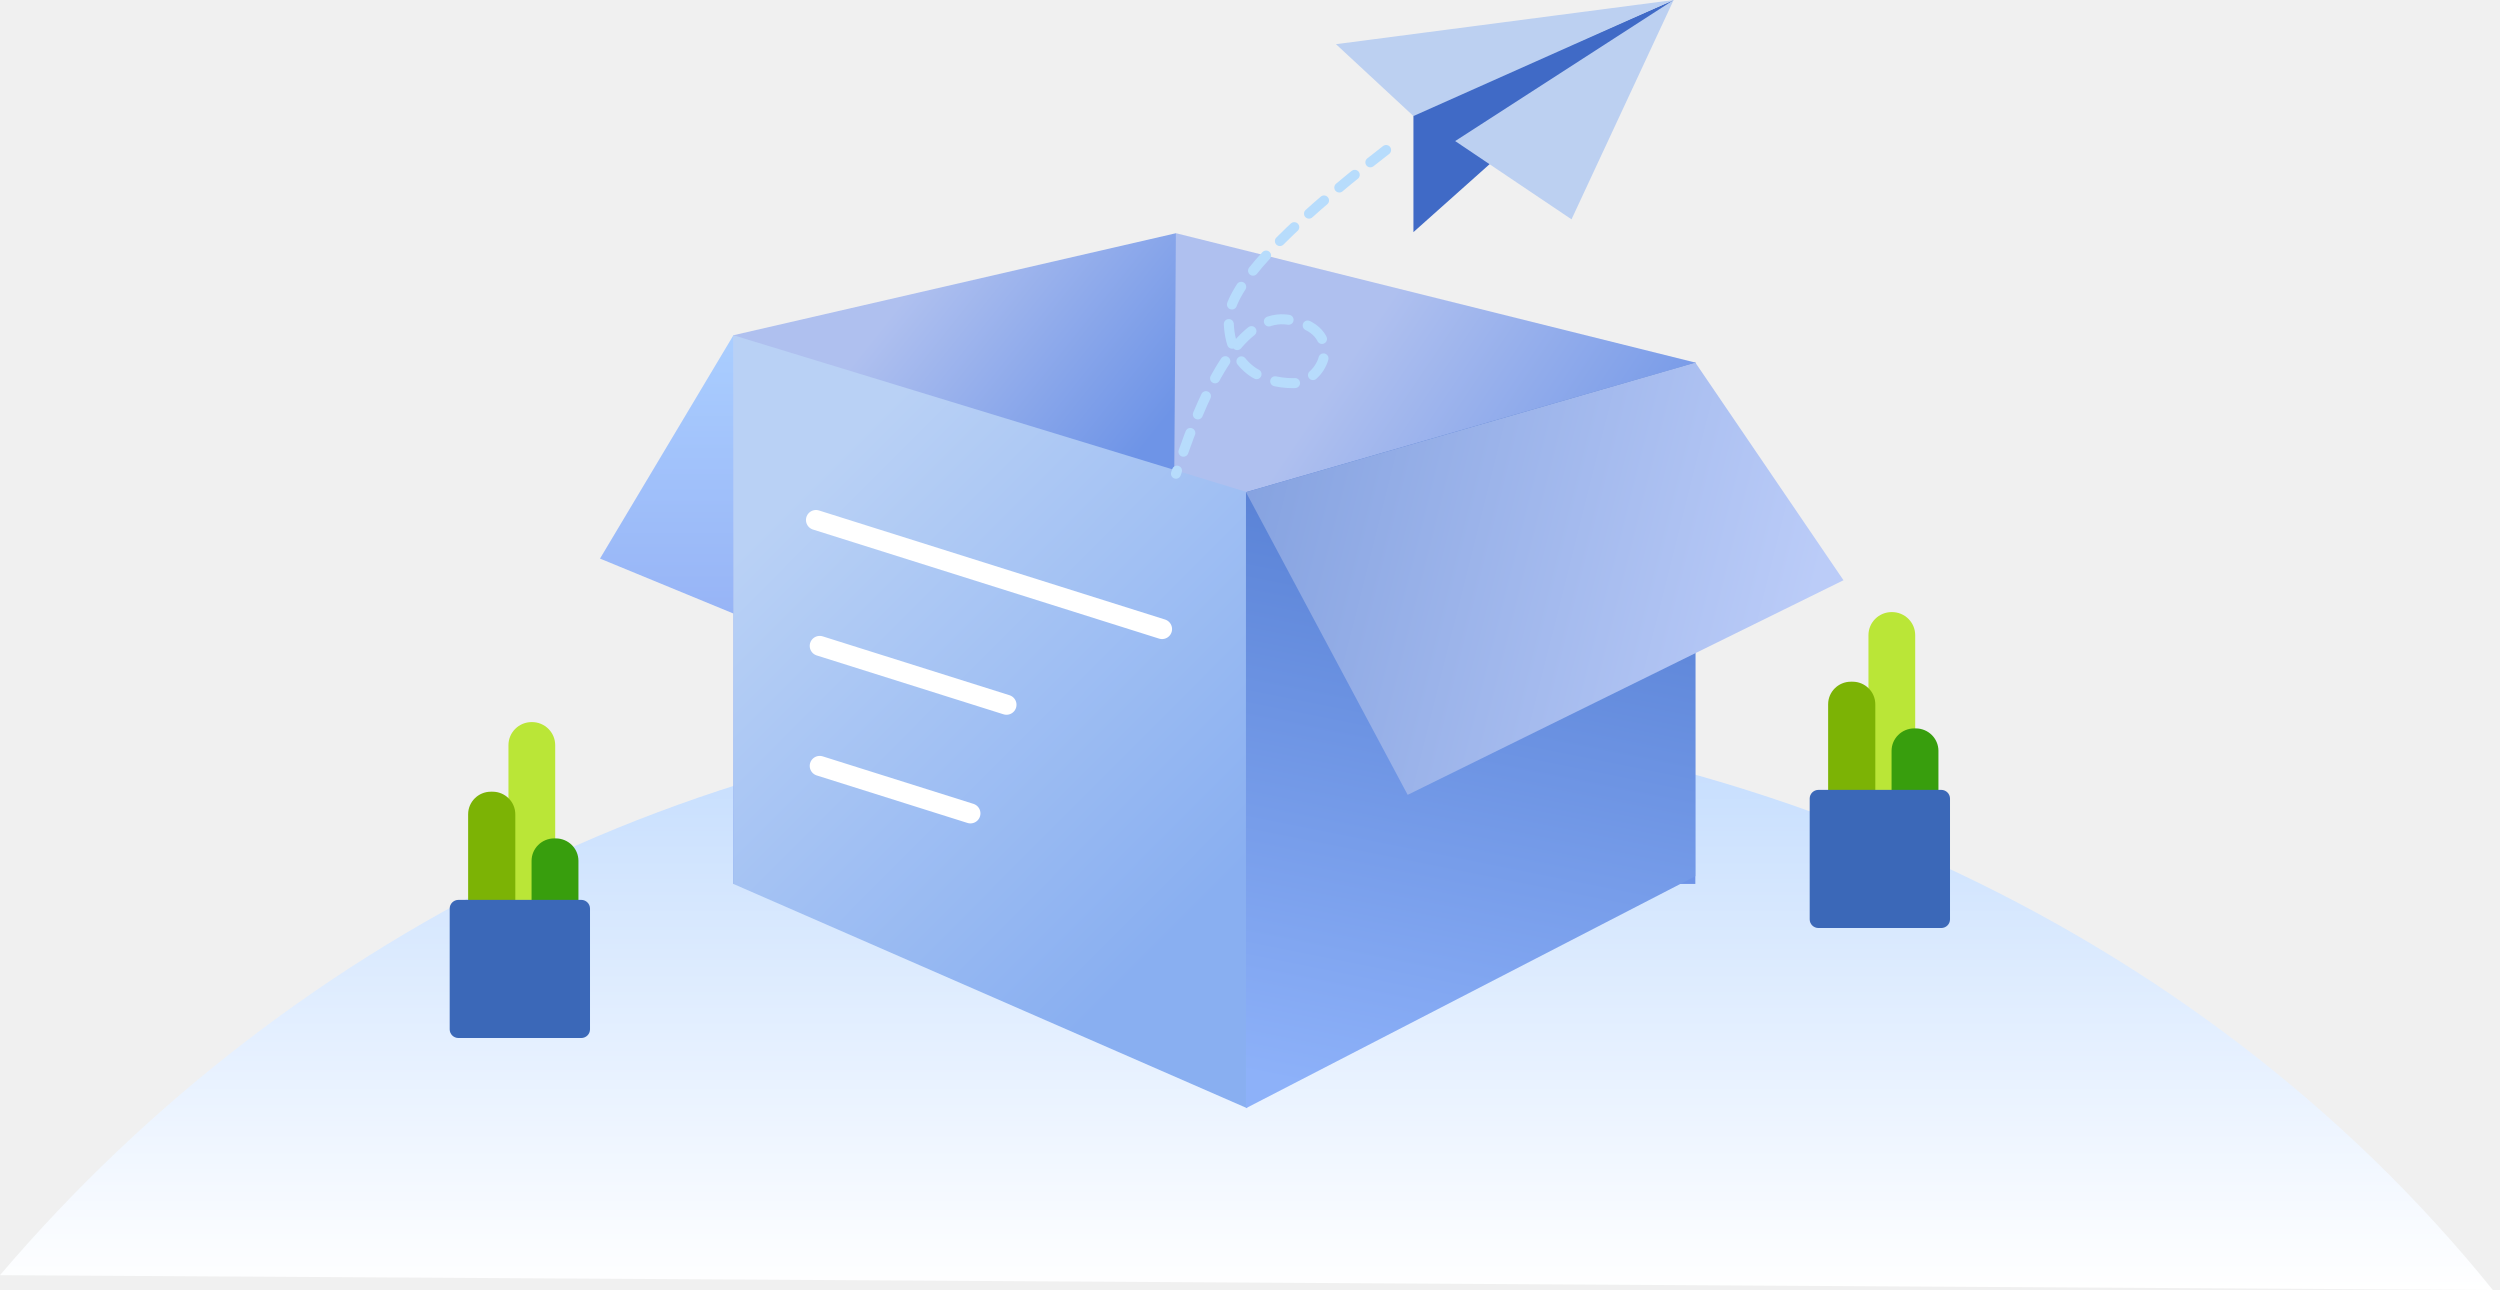
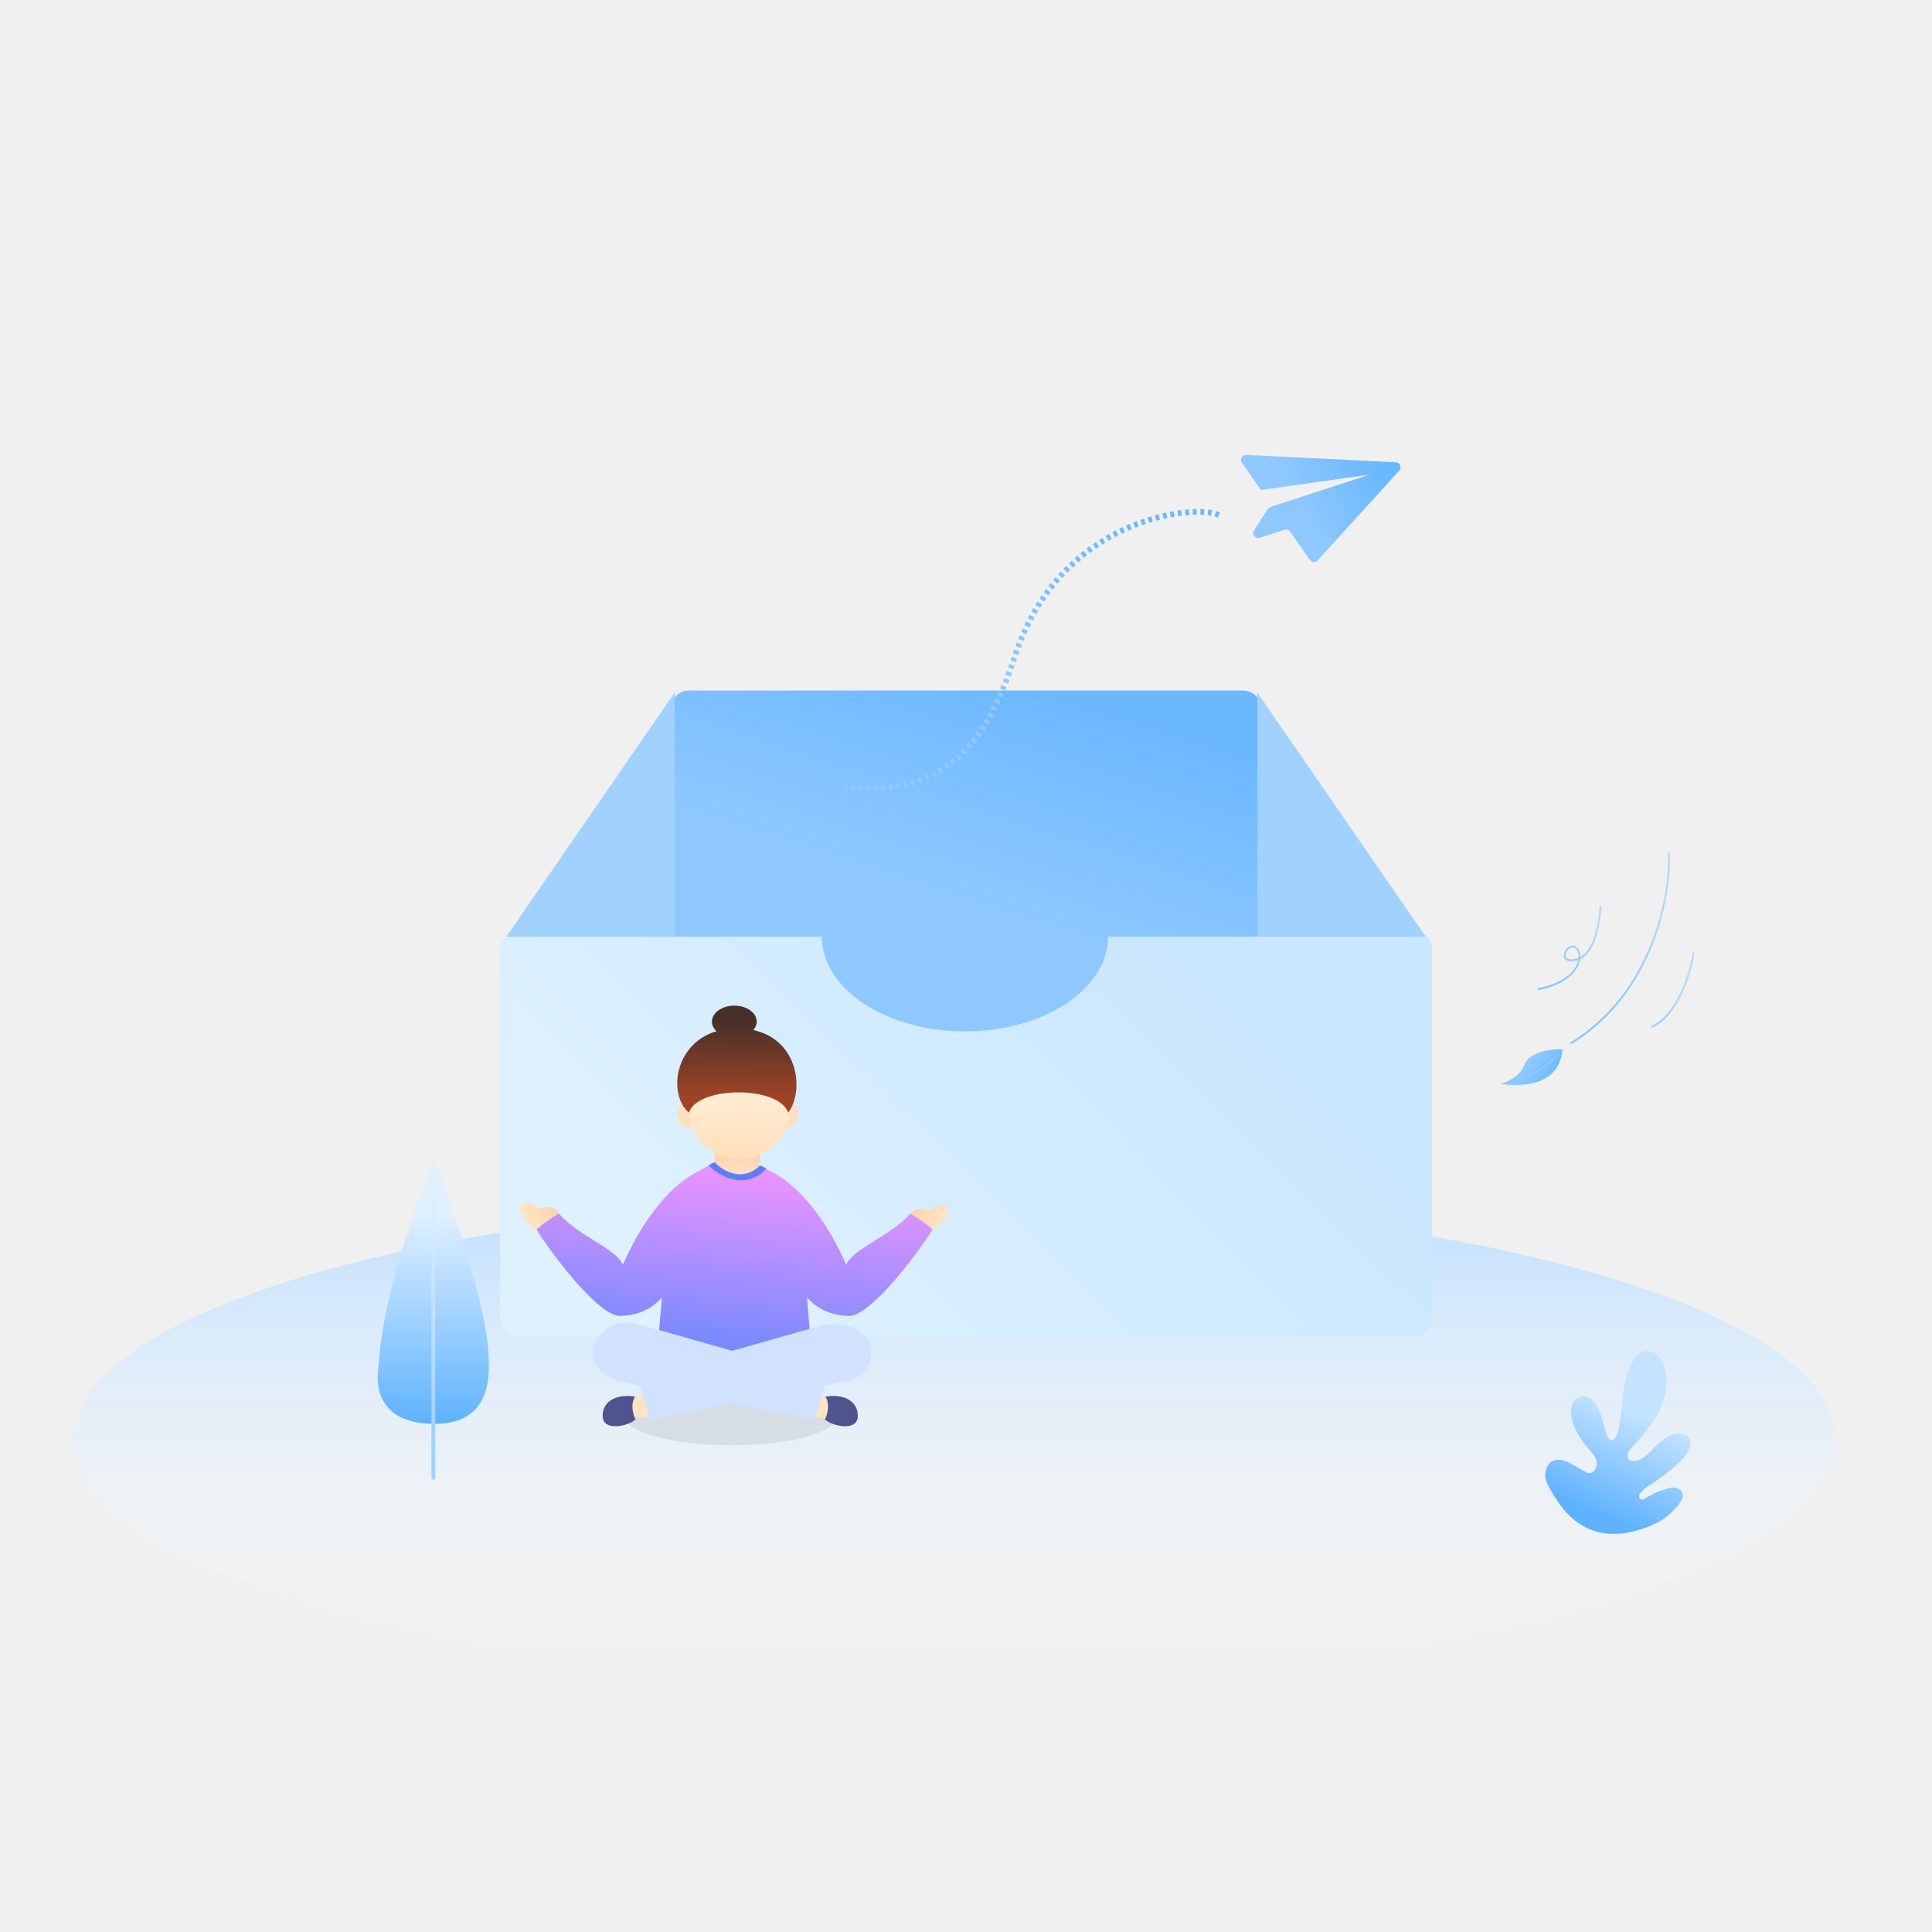
- <svg xmlns="http://www.w3.org/2000/svg" width="250px" height="129px" viewBox="0 0 250 129" version="1.1">
+ <svg xmlns="http://www.w3.org/2000/svg" fill="none" viewBox="0 0 1024 1024" height="1024" width="1024">
+   <g clip-path="url(#clip0_1517_111459)">
+     <ellipse fill="url(#paint0_linear_1517_111459)" ry="127.5" rx="467" cy="762.5" cx="506" />
+     <path fill="url(#paint1_linear_1517_111459)" d="M230.457 615.502C230.457 615.502 230.233 614.922 229.928 615.542C227.184 621.122 202.334 681.566 200.362 728.218C200.362 728.218 196.215 755.02 230.965 754.665C259.973 754.37 259.2 729.662 259.099 721.337C258.702 687.573 230.457 615.502 230.457 615.502Z" />
+     <path fill="url(#paint2_linear_1517_111459)" d="M229.664 784.343C229.105 784.343 228.647 783.886 228.647 783.327V631.754C228.647 631.195 229.105 630.737 229.664 630.737C230.223 630.737 230.68 631.195 230.68 631.754V783.327C230.68 783.896 230.223 784.343 229.664 784.343Z" />
+     <path fill="url(#paint3_linear_1517_111459)" d="M869.35 810.661C876.541 808.4 883.517 805.446 889.874 797.176C891.178 795.482 892.404 793.311 891.689 791.283C891.151 789.757 889.594 788.778 888.013 788.529C887.424 788.442 886.827 788.426 886.234 788.48H886.228C885.316 788.574 884.415 788.754 883.536 789.015L883.285 789.089C879.09 790.299 875.093 792.13 871.425 794.524C871.093 794.738 870.698 794.833 870.306 794.792C869.914 794.75 869.548 794.576 869.266 794.296C868.984 794.017 868.804 793.649 868.754 793.252C868.704 792.855 868.789 792.453 868.993 792.111C869.367 791.491 869.803 790.911 870.292 790.38C871.015 789.613 871.807 788.916 872.657 788.299C873.788 787.462 874.994 786.715 876.174 785.951C880.562 783.116 884.719 779.929 888.605 776.42C891.378 773.913 894.091 771.131 895.409 767.607C896.015 765.986 896.291 764.117 895.568 762.547C894.376 759.968 890.999 759.245 888.237 759.78C883.398 760.721 879.532 764.32 876.104 767.908C873.261 770.889 870.075 774.189 865.99 774.372C865.294 774.439 864.594 774.296 863.977 773.963C862.812 773.247 862.512 771.588 862.927 770.271C863.343 768.953 864.304 767.901 865.231 766.89C870.623 761.021 875.928 754.916 879.429 747.725C882.93 740.534 884.481 732.044 882.048 724.409C881.335 722.177 880.263 720.005 878.591 718.383C876.919 716.762 874.575 715.745 872.28 716.056C869.153 716.473 866.798 719.15 865.213 721.915C859.768 731.401 860.101 743.025 858.567 753.891C858.138 756.933 857.514 760.053 855.728 762.557C855.563 762.798 855.35 763 855.101 763.15C853.632 764.013 852.313 762.272 851.761 760.795C849.583 754.95 849.038 748.265 845.139 743.427C843.65 741.585 841.544 740.046 839.197 740.061C836.331 740.081 833.877 742.51 833.04 745.292C832.204 748.074 832.705 751.096 833.601 753.858C835.264 758.98 838.245 763.582 841.759 767.627C843.61 769.763 845.705 771.92 846.261 774.706C846.431 775.653 846.36 776.628 846.054 777.539C845.748 778.45 845.218 779.267 844.513 779.912C844.184 780.202 843.801 780.423 843.386 780.561C842.971 780.699 842.533 780.75 842.098 780.713C841.157 780.626 840.306 780.139 839.484 779.666C839.139 779.467 838.794 779.265 838.447 779.067C837.077 778.276 835.707 777.483 834.336 776.69C830.851 774.674 826.646 772.614 823.018 774.35C821.167 775.238 819.954 776.983 819.383 778.986C818.872 780.804 818.872 782.73 819.383 784.548C820.464 788.328 827.276 798.848 830.086 801.561C833.368 804.729 844.748 818.398 869.35 810.661Z" />
+     <path fill="url(#paint4_linear_1517_111459)" d="M807.991 564.269C810.38 557.747 821.414 555.891 828.181 556.125C826.453 576.388 804.93 575.964 795.146 574.469C798.369 573.785 805.626 570.727 807.991 564.269Z" />
+     <path stroke-width="0.3" stroke="url(#paint5_linear_1517_111459)" d="M826.062 558.286C822.426 562.858 812.524 571.445 798.099 574.35" />
+     <path stroke="url(#paint6_linear_1517_111459)" d="M884.56 452C885.461 474.491 876.31 526.185 832.498 553.04" />
+     <path stroke="url(#paint7_linear_1517_111459)" d="M848.376 479.993C847.361 492.812 844.331 508.098 833.368 508.988C825.319 509.641 831.044 498.68 835.463 502.474C839.881 506.269 836.907 520.275 814.941 524.372" />
+     <path stroke="url(#paint8_linear_1517_111459)" d="M897.681 504.932C896.022 515.633 889.212 538.491 875.242 544.318" />
+     <path fill="url(#paint9_linear_1517_111459)" d="M435.614 493.124H275C269.477 493.124 265 497.601 265 503.124V698.343C265 703.866 269.477 708.343 275 708.343H749C754.523 708.343 759 703.866 759 698.343V503.124C759 497.601 754.523 493.124 749 493.124H587.271C587.271 520.838 553.321 543.304 511.442 543.304C469.564 543.304 435.614 520.838 435.614 493.124Z" clip-rule="evenodd" fill-rule="evenodd" />
+     <path fill="url(#paint10_linear_1517_111459)" d="M365.325 366C359.802 366 355.325 370.477 355.325 376V496.47L435.614 496.47C435.614 524.183 469.564 546.65 511.443 546.65C553.321 546.65 587.271 524.183 587.271 496.47L668.675 496.47V376C668.675 370.477 664.198 366 658.675 366H365.325Z" clip-rule="evenodd" fill-rule="evenodd" />
+     <path fill="#A0D1FF" d="M357.556 367.115V496.47H268.346L357.556 367.115Z" />
+     <path fill="#A0D1FF" d="M666.444 367.115V496.47H755.654L666.444 367.115Z" />
+     <ellipse fill-opacity="0.15" fill="#7D7D7D" ry="15.5" rx="56.5" cy="750.5" cx="387.5" />
+     <path fill="url(#paint11_linear_1517_111459)" d="M402.897 604.088H378.68V628.305H402.897V604.088Z" />
+     <path fill="#FEE0BC" d="M416.178 598.008C418.206 598.827 420.96 596.746 422.328 593.359C423.697 589.972 423.162 586.562 421.134 585.742C419.106 584.923 416.353 587.005 414.984 590.392C413.616 593.779 414.15 597.189 416.178 598.008Z" />
+     <path fill="#FEE0BC" d="M365.814 597.97C363.8 598.825 361.011 596.792 359.584 593.43C358.157 590.067 358.632 586.648 360.645 585.794C362.659 584.939 365.448 586.972 366.875 590.334C368.303 593.697 367.827 597.116 365.814 597.97Z" />
+     <path fill="url(#paint12_linear_1517_111459)" d="M391.764 614.244C406.54 614.244 418.519 602.44 418.519 587.879C418.519 573.318 406.54 561.514 391.764 561.514C376.987 561.514 365.008 573.318 365.008 587.879C365.008 602.44 376.987 614.244 391.764 614.244Z" />
+     <path fill="url(#paint13_linear_1517_111459)" d="M399.277 545.963C400.416 544.662 401.074 543.124 401.074 541.476C401.074 536.795 395.762 533 389.208 533C382.655 533 377.342 536.795 377.342 541.476C377.342 543.393 378.233 545.161 379.735 546.58C357.417 553.204 353.959 579.999 365.107 589.753C369.893 575.396 412.966 575.396 417.752 589.753C426.382 578.247 423.341 551.18 399.277 545.963Z" clip-rule="evenodd" fill-rule="evenodd" />
+     <path fill="url(#paint14_linear_1517_111459)" d="M492.614 641.491C490.919 641.491 484.824 638.943 481.823 644.28C478.822 649.617 476.517 655.715 480.349 657.87C484.181 660.025 491.308 656.842 494.309 651.506C506.2 644.6 505.322 633.011 492.614 641.491Z" />
+     <path fill="url(#paint15_linear_1517_111459)" d="M285.566 640.395C287.26 640.396 293.355 637.848 296.356 643.184C299.358 648.521 301.662 654.619 297.83 656.774C293.999 658.929 287.109 656.993 284.107 651.656C272.216 644.751 272.857 631.916 285.566 640.395Z" />
+     <path fill="url(#paint16_linear_1517_111459)" d="M402.77 617.776C402.244 618.383 401.716 618.933 401.186 619.43C399.401 620.978 396.858 622.417 393.945 623.252C387.521 624.299 381.77 619.61 379.038 616.064C378.757 616.064 377.586 616.553 375.813 617.85L375.751 617.779C373.975 618.452 372.297 619.419 370.721 620.606C361.401 624.621 344.364 638.223 330.103 670.309C328.348 665.92 322.048 661.986 314.968 657.565C308.374 653.448 301.105 648.908 296.2 643.186C289.419 647.255 285.464 650.532 284.334 651.662C295.07 668.614 318.08 697.432 328.408 697.432C338.306 697.432 345.891 693.387 350.828 687.658C349.188 707.912 347.213 729.159 345.238 734.144C342.773 740.365 386.703 740.932 412.55 738.415C425.356 738.269 434.467 737.129 433.283 734.141C431.303 729.143 429.323 707.801 427.681 687.501C432.614 693.312 440.248 697.432 450.235 697.432C460.563 697.432 483.573 668.614 494.309 651.662C493.179 650.532 489.224 647.255 482.443 643.186C477.539 648.908 470.269 653.448 463.676 657.565C456.596 661.986 450.295 665.92 448.54 670.309C434.14 637.91 416.909 624.357 407.651 620.491C406.392 619.557 405.067 618.764 403.68 618.149C403.219 617.819 402.978 617.781 402.78 617.779L402.77 617.776Z" clip-rule="evenodd" fill-rule="evenodd" />
+     <path fill="#5B7EFB" d="M406.021 619.52C406.021 619.52 404.328 617.884 402.636 617.884C393.518 626.698 383.192 620.573 378.94 616.248C378.78 616.079 377.247 616.247 375.555 617.883C390.449 630.973 402.072 624.429 406.021 619.52Z" />
+     <path fill="#FEE4C3" d="M348.559 750.41L345.901 738.844L332.453 741.54L334.475 751.625L348.559 750.41Z" />
+     <path fill="#4F538F" d="M336.606 740.269C333.941 744.435 335.646 750.005 336.832 752.269C333.468 755.761 319.414 759.159 319.414 750.417C319.414 741.84 328.003 738.716 336.606 740.269Z" />
+     <path fill="#FEE4C3" d="M425.513 750.41L428.17 738.844L441.618 741.54L439.597 751.625L425.513 750.41Z" />
+     <path fill="#4F538F" d="M437.464 740.269C440.129 744.435 438.424 750.005 437.238 752.269C440.602 755.761 454.656 759.159 454.656 750.417C454.657 741.84 446.067 738.716 437.464 740.269Z" />
+     <path fill="#D1E2FF" d="M436.346 702.267C436.346 702.267 455.053 698.795 461.002 712.252C465.346 727.987 449.548 731.941 449.548 731.941L437.19 734.364L431.808 752.57L388.101 743.992L344.359 752.57L338.97 734.349L326.743 731.95C326.743 731.95 309.243 725.351 315.303 712.27C322.967 695.723 339.931 702.29 339.931 702.29L388.08 715.945L436.346 702.267Z" />
+     <path fill="url(#paint17_linear_1517_111459)" d="M741.617 249.415L698.379 297.047C697.833 297.642 697.119 297.922 696.26 297.894C695.824 297.863 695.392 297.731 695.003 297.48C694.748 297.316 694.507 297.075 694.283 296.768L683.671 281.61C683.088 280.778 682.033 280.426 681.069 280.734L667.682 285.054C666.918 285.319 666.178 285.213 665.466 284.755C665.168 284.563 664.944 284.35 664.784 284.118C664.451 283.672 664.267 283.183 664.25 282.622C664.229 282.066 664.359 281.556 664.661 281.088L671.567 270.36C672.146 269.46 673.013 268.796 674.028 268.46L726.16 251.499L669.043 259.634C668.611 259.691 668.179 259.508 667.934 259.152L658.24 245.282C657.59 244.407 657.528 243.473 658.086 242.473C658.633 241.517 659.446 241.069 660.522 241.134L739.791 244.996C740.281 245.01 740.708 245.148 741.104 245.402C741.572 245.704 741.905 246.108 742.112 246.602C742.532 247.647 742.348 248.586 741.617 249.415Z" />
+     <path stroke-dasharray="2 2" stroke-width="3" stroke="url(#paint18_linear_1517_111459)" d="M646 273C635 267 562.5 273 538 347.5C524.056 389.9 504 423.999 446 416.999" />
+   </g>
  <defs>
-     <linearGradient x1="50%" y1="0%" x2="50%" y2="100%" id="linearGradient-1">
-       <stop stop-color="#C1DBFE" offset="0%" />
-       <stop stop-color="#FFFFFF" offset="100%" />
+     <linearGradient gradientUnits="userSpaceOnUse" y2="890" x2="506" y1="635" x1="506" id="paint0_linear_1517_111459">
+       <stop stop-color="#BDDFFF" />
+       <stop stop-opacity="0" stop-color="white" offset="0.959" />
    </linearGradient>
-     <linearGradient x1="50%" y1="0%" x2="84.323%" y2="40.023%" id="linearGradient-2">
-       <stop stop-color="#AFC0EF" offset="0%" />
-       <stop stop-color="#6E94E7" offset="100%" />
+     <linearGradient gradientUnits="userSpaceOnUse" y2="615.257" x2="229.66" y1="754.678" x1="229.66" id="paint1_linear_1517_111459">
+       <stop stop-color="#5FB2FF" />
+       <stop stop-color="#DFF0FF" offset="0.789" />
    </linearGradient>
-     <linearGradient x1="50%" y1="0%" x2="98.122%" y2="40.023%" id="linearGradient-3">
-       <stop stop-color="#AFC0EF" offset="0%" />
-       <stop stop-color="#6E94E7" offset="100%" />
+     <linearGradient gradientUnits="userSpaceOnUse" y2="784.347" x2="229.661" y1="630.738" x1="229.661" id="paint2_linear_1517_111459">
+       <stop stop-color="#DFF0FF" />
+       <stop stop-color="#A2D2FF" offset="0.818" />
    </linearGradient>
-     <linearGradient x1="23.126%" y1="13.331%" x2="72.083%" y2="86.879%" id="linearGradient-4">
-       <stop stop-color="#B9D1F5" offset="0%" />
-       <stop stop-color="#89AFF1" offset="100%" />
+     <linearGradient gradientUnits="userSpaceOnUse" y2="802.968" x2="847.534" y1="720.042" x1="883.842" id="paint3_linear_1517_111459">
+       <stop stop-color="#C4E3FF" offset="0.365" />
+       <stop stop-color="#5FB2FF" offset="1" />
    </linearGradient>
-     <linearGradient x1="50%" y1="0%" x2="37.935%" y2="100%" id="linearGradient-5">
-       <stop stop-color="#4B75CC" offset="0%" />
-       <stop stop-color="#8DB1F9" offset="100%" />
+     <linearGradient gradientUnits="userSpaceOnUse" y2="550.631" x2="810.395" y1="563.994" x1="829.326" id="paint4_linear_1517_111459">
+       <stop stop-color="#6CB8FF" />
+       <stop stop-color="#8FC8FF" offset="0.657" />
    </linearGradient>
-     <linearGradient x1="95.891%" y1="50%" x2="-18.698%" y2="29.171%" id="linearGradient-6">
-       <stop stop-color="#BBCCF8" offset="0%" />
-       <stop stop-color="#7C9BDC" offset="100%" />
-       <stop stop-color="#7C9BDC" offset="100%" />
+     <linearGradient gradientUnits="userSpaceOnUse" y2="552.535" x2="818.949" y1="562.297" x1="827.361" id="paint5_linear_1517_111459">
+       <stop stop-color="#B2DAFF" />
+       <stop stop-color="#88C5FF" offset="1" />
    </linearGradient>
-     <linearGradient x1="50%" y1="0%" x2="50%" y2="100%" id="linearGradient-7">
-       <stop stop-color="#AACEFF" offset="0%" />
-       <stop stop-color="#97B4F6" offset="100%" />
+     <linearGradient gradientUnits="userSpaceOnUse" y2="521.715" x2="816.79" y1="454.387" x1="865.321" id="paint6_linear_1517_111459">
+       <stop stop-color="#B2DAFF" />
+       <stop stop-color="#88C5FF" offset="1" />
    </linearGradient>
+     <linearGradient gradientUnits="userSpaceOnUse" y2="520.892" x2="814.112" y1="481.319" x1="830.099" id="paint7_linear_1517_111459">
+       <stop stop-color="#B2DAFF" />
+       <stop stop-color="#88C5FF" offset="1" />
+     </linearGradient>
+     <linearGradient gradientUnits="userSpaceOnUse" y2="509.66" x2="854.616" y1="502.675" x1="890.271" id="paint8_linear_1517_111459">
+       <stop stop-color="#B2DAFF" />
+       <stop stop-color="#88C5FF" offset="1" />
+     </linearGradient>
+     <linearGradient gradientUnits="userSpaceOnUse" y2="713.919" x2="412.196" y1="500.93" x1="620.725" id="paint9_linear_1517_111459">
+       <stop stop-color="#C9E7FF" />
+       <stop stop-color="#DEF1FF" offset="1" />
+     </linearGradient>
+     <linearGradient gradientUnits="userSpaceOnUse" y2="550.714" x2="524.626" y1="375.23" x1="581.114" id="paint10_linear_1517_111459">
+       <stop stop-color="#6CB8FF" />
+       <stop stop-color="#8FC8FF" offset="0.657" />
+     </linearGradient>
+     <linearGradient gradientUnits="userSpaceOnUse" y2="628.305" x2="390.788" y1="607.218" x1="390.788" id="paint11_linear_1517_111459">
+       <stop stop-color="#FFCDA5" />
+       <stop stop-color="#FFE8D1" offset="1" />
+     </linearGradient>
+     <linearGradient gradientUnits="userSpaceOnUse" y2="614.244" x2="391.764" y1="561.514" x1="391.764" id="paint12_linear_1517_111459">
+       <stop stop-color="#FFF2DF" />
+       <stop stop-color="#FEE0BC" offset="1" />
+     </linearGradient>
+     <linearGradient gradientUnits="userSpaceOnUse" y2="591.349" x2="390.535" y1="541.476" x1="390.903" id="paint13_linear_1517_111459">
+       <stop stop-color="#483029" />
+       <stop stop-color="#9F4326" offset="0.791" />
+     </linearGradient>
+     <linearGradient gradientUnits="userSpaceOnUse" y2="643.276" x2="482.388" y1="651.092" x1="496.284" id="paint14_linear_1517_111459">
+       <stop stop-color="#FEE4C3" />
+       <stop stop-color="#FFD1AC" offset="1" />
+     </linearGradient>
+     <linearGradient gradientUnits="userSpaceOnUse" y2="643.276" x2="297.304" y1="651.092" x1="283.407" id="paint15_linear_1517_111459">
+       <stop stop-color="#FEE4C3" />
+       <stop stop-color="#FFD1AC" offset="1" />
+     </linearGradient>
+     <linearGradient gradientUnits="userSpaceOnUse" y2="614.369" x2="385.944" y1="731.303" x1="373.758" id="paint16_linear_1517_111459">
+       <stop stop-color="#6688FF" offset="0.04" />
+       <stop stop-color="#F094FF" offset="1" />
+     </linearGradient>
+     <linearGradient gradientUnits="userSpaceOnUse" y2="271.407" x2="662.729" y1="238.815" x1="723.883" id="paint17_linear_1517_111459">
+       <stop stop-color="#6CB8FF" />
+       <stop stop-color="#8FC8FF" offset="0.657" />
+     </linearGradient>
+     <linearGradient gradientUnits="userSpaceOnUse" y2="413.403" x2="534.98" y1="278.748" x1="590.113" id="paint18_linear_1517_111459">
+       <stop stop-color="#6CB8FF" />
+       <stop stop-color="#8FC8FF" offset="0.657" />
+     </linearGradient>
+     <clipPath id="clip0_1517_111459">
+       <rect fill="white" height="1024" width="1024" />
+     </clipPath>
  </defs>
-   <g id="2.0" stroke="none" stroke-width="1" fill="none" fill-rule="evenodd">
-     <g id="空页面" transform="translate(-427, -496)">
-       <g id="暂无相关内容" transform="translate(423, 475)">
-         <rect id="矩形" x="0" y="0" width="253" height="150" />
-         <path d="M253.283,150 C223.863,113.494 176.8,92 126.264,92 C77.29,92 33.439,113.935 4,148.516 C4,148.516 253.283,150 253.283,150 Z" id="椭圆形" fill="url(#linearGradient-1)" />
-         <g id="编组-2" transform="translate(64, 21)">
-           <polygon id="路径-34" fill="url(#linearGradient-2)" points="13.341 33.524 57.597 23.321 57.597 88.395 13.341 88.395" />
-           <polygon id="路径-34备份" fill="url(#linearGradient-3)" points="57.597 23.321 109.534 36.257 109.534 88.395 57.131 88.395" />
-           <polygon id="路径-32" fill="url(#linearGradient-4)" points="13.341 33.524 13.341 88.395 64.709 110.819 64.709 49.216" />
-           <polygon id="路径-32备份" fill="url(#linearGradient-5)" points="64.597 49.216 64.597 110.819 109.534 87.621 109.534 36.257" />
-           <polygon id="路径-33" fill="url(#linearGradient-6)" points="64.597 49.216 80.767 79.484 124.349 58.024 109.534 36.257" />
-           <polygon id="路径-35" fill="url(#linearGradient-7)" points="13.341 33.524 0 55.858 13.341 61.353" />
-           <line x1="21.597" y1="52" x2="56.206" y2="62.907" id="路径-36" stroke="#FFFFFF" stroke-width="2" stroke-linecap="round" stroke-linejoin="round" />
-           <line x1="21.972" y1="64.59" x2="40.65" y2="70.476" id="路径-36备份" stroke="#FFFFFF" stroke-width="2" stroke-linecap="round" stroke-linejoin="round" />
-           <line x1="21.972" y1="76.59" x2="37.045" y2="81.34" id="路径-36备份-2" stroke="#FFFFFF" stroke-width="2" stroke-linecap="round" stroke-linejoin="round" />
-           <g id="编组" transform="translate(73.5966, 0)">
-             <polygon id="路径-37" fill="#406AC6" points="7.747 11.4 7.747 23.211 33.768 6.82121026e-13" />
-             <polygon id="路径-38" fill="#BCD0F1" points="33.768 6.74975286e-13 11.919 14.107 23.555 21.934" />
-             <polygon id="路径-39" fill="#BCD0F1" points="1.8189894e-12 4.417 7.747 11.605 33.768 2.27373675e-13" />
-           </g>
-           <path d="M78.61,15 C68.117,23.122 62.871,28.778 62.871,31.969 C62.871,36.756 66.239,38.317 69.32,38.317 C72.4,38.317 74.725,32.829 68.798,31.969 C64.847,31.396 61.113,36.531 57.597,47.373" id="路径-40" stroke="#B7DCFC" stroke-linecap="round" stroke-linejoin="round" stroke-dasharray="2" />
-         </g>
-         <g id="3.通用组件/彩色版/盆栽03" transform="translate(48, 93)">
-           <g id="分组" transform="translate(0.96875, 0.179688)">
-             <g transform="translate(5.875, 0)" fill="#BAE637" id="Fill-1">
-               <path d="M4.676,18.349 L0.002,18.349 L0.002,2.336 C0.002,1.061 1.043,0.028 2.327,0.028 L2.351,0.028 C3.635,0.028 4.676,1.061 4.676,2.336 L4.676,18.349 Z" />
-             </g>
-             <path d="M12.875,22.269 L8.188,22.269 L8.188,13.907 C8.188,12.666 9.205,11.66 10.461,11.66 L10.602,11.66 C11.857,11.66 12.875,12.666 12.875,13.907 L12.875,22.269 Z" id="Fill-3" fill="#389E0D" />
-             <path d="M6.562,18.341 L1.844,18.341 L1.844,9.25 C1.844,8.002 2.864,6.99 4.123,6.99 L4.283,6.99 C5.542,6.99 6.562,8.002 6.562,9.25 L6.562,18.341 Z" id="Fill-5" fill="#7CB305" />
-             <g transform="translate(0, 17.78432)" fill="#3B68B8" id="Fill-7">
-               <path d="M13.154,13.838 L0.879,13.838 C0.393,13.838 0,13.449 0,12.969 L0,0.893 C0,0.413 0.393,0.024 0.879,0.024 L13.154,0.024 C13.639,0.024 14.032,0.413 14.032,0.893 L14.032,12.969 C14.032,13.449 13.639,13.838 13.154,13.838" />
-             </g>
-           </g>
-         </g>
-         <g id="3.通用组件/彩色版/盆栽03备份" transform="translate(184, 82)">
-           <g id="分组" transform="translate(0.96875, 0.179688)">
-             <g transform="translate(5.875, 0)" fill="#BAE637" id="Fill-1">
-               <path d="M4.676,18.349 L0.002,18.349 L0.002,2.336 C0.002,1.061 1.043,0.028 2.327,0.028 L2.351,0.028 C3.635,0.028 4.676,1.061 4.676,2.336 L4.676,18.349 Z" />
-             </g>
-             <path d="M12.875,22.269 L8.188,22.269 L8.188,13.907 C8.188,12.666 9.205,11.66 10.461,11.66 L10.602,11.66 C11.857,11.66 12.875,12.666 12.875,13.907 L12.875,22.269 Z" id="Fill-3" fill="#389E0D" />
-             <path d="M6.562,18.341 L1.844,18.341 L1.844,9.25 C1.844,8.002 2.864,6.99 4.123,6.99 L4.283,6.99 C5.542,6.99 6.562,8.002 6.562,9.25 L6.562,18.341 Z" id="Fill-5" fill="#7CB305" />
-             <g transform="translate(0, 17.78432)" fill="#3B68B8" id="Fill-7">
-               <path d="M13.154,13.838 L0.879,13.838 C0.393,13.838 0,13.449 0,12.969 L0,0.893 C0,0.413 0.393,0.024 0.879,0.024 L13.154,0.024 C13.639,0.024 14.032,0.413 14.032,0.893 L14.032,12.969 C14.032,13.449 13.639,13.838 13.154,13.838" />
-             </g>
-           </g>
-         </g>
-       </g>
-     </g>
-   </g>
</svg>
